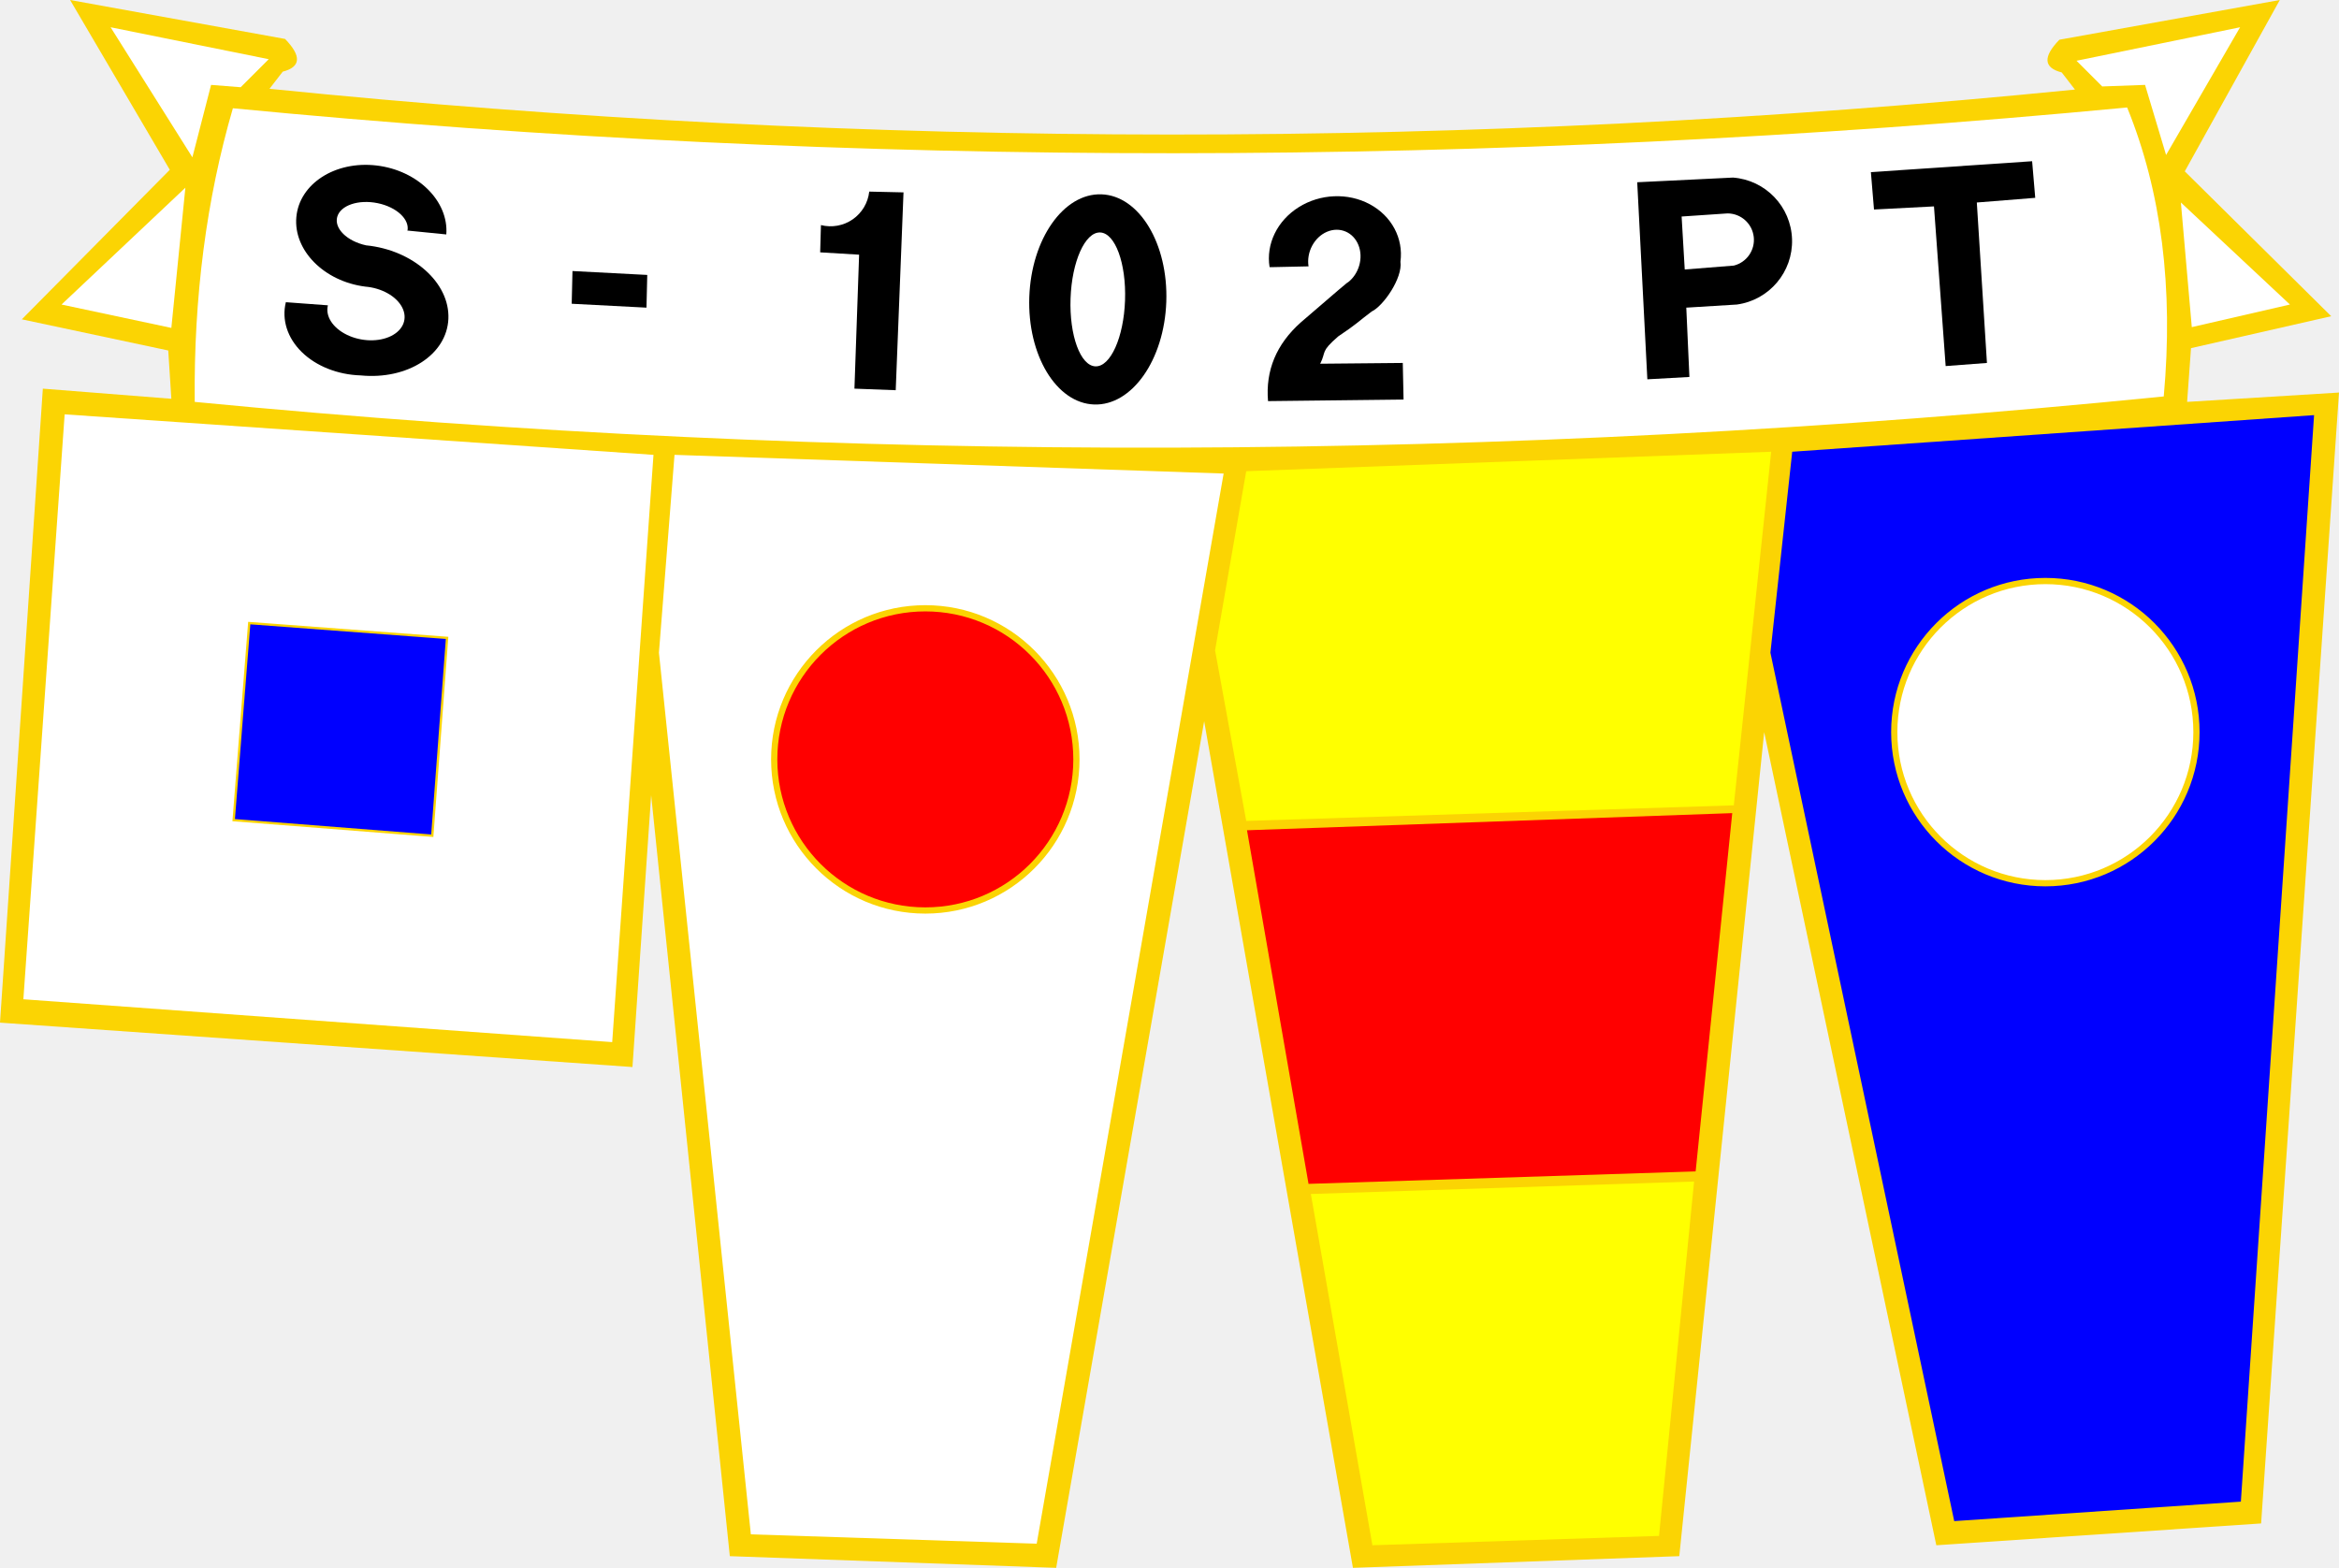
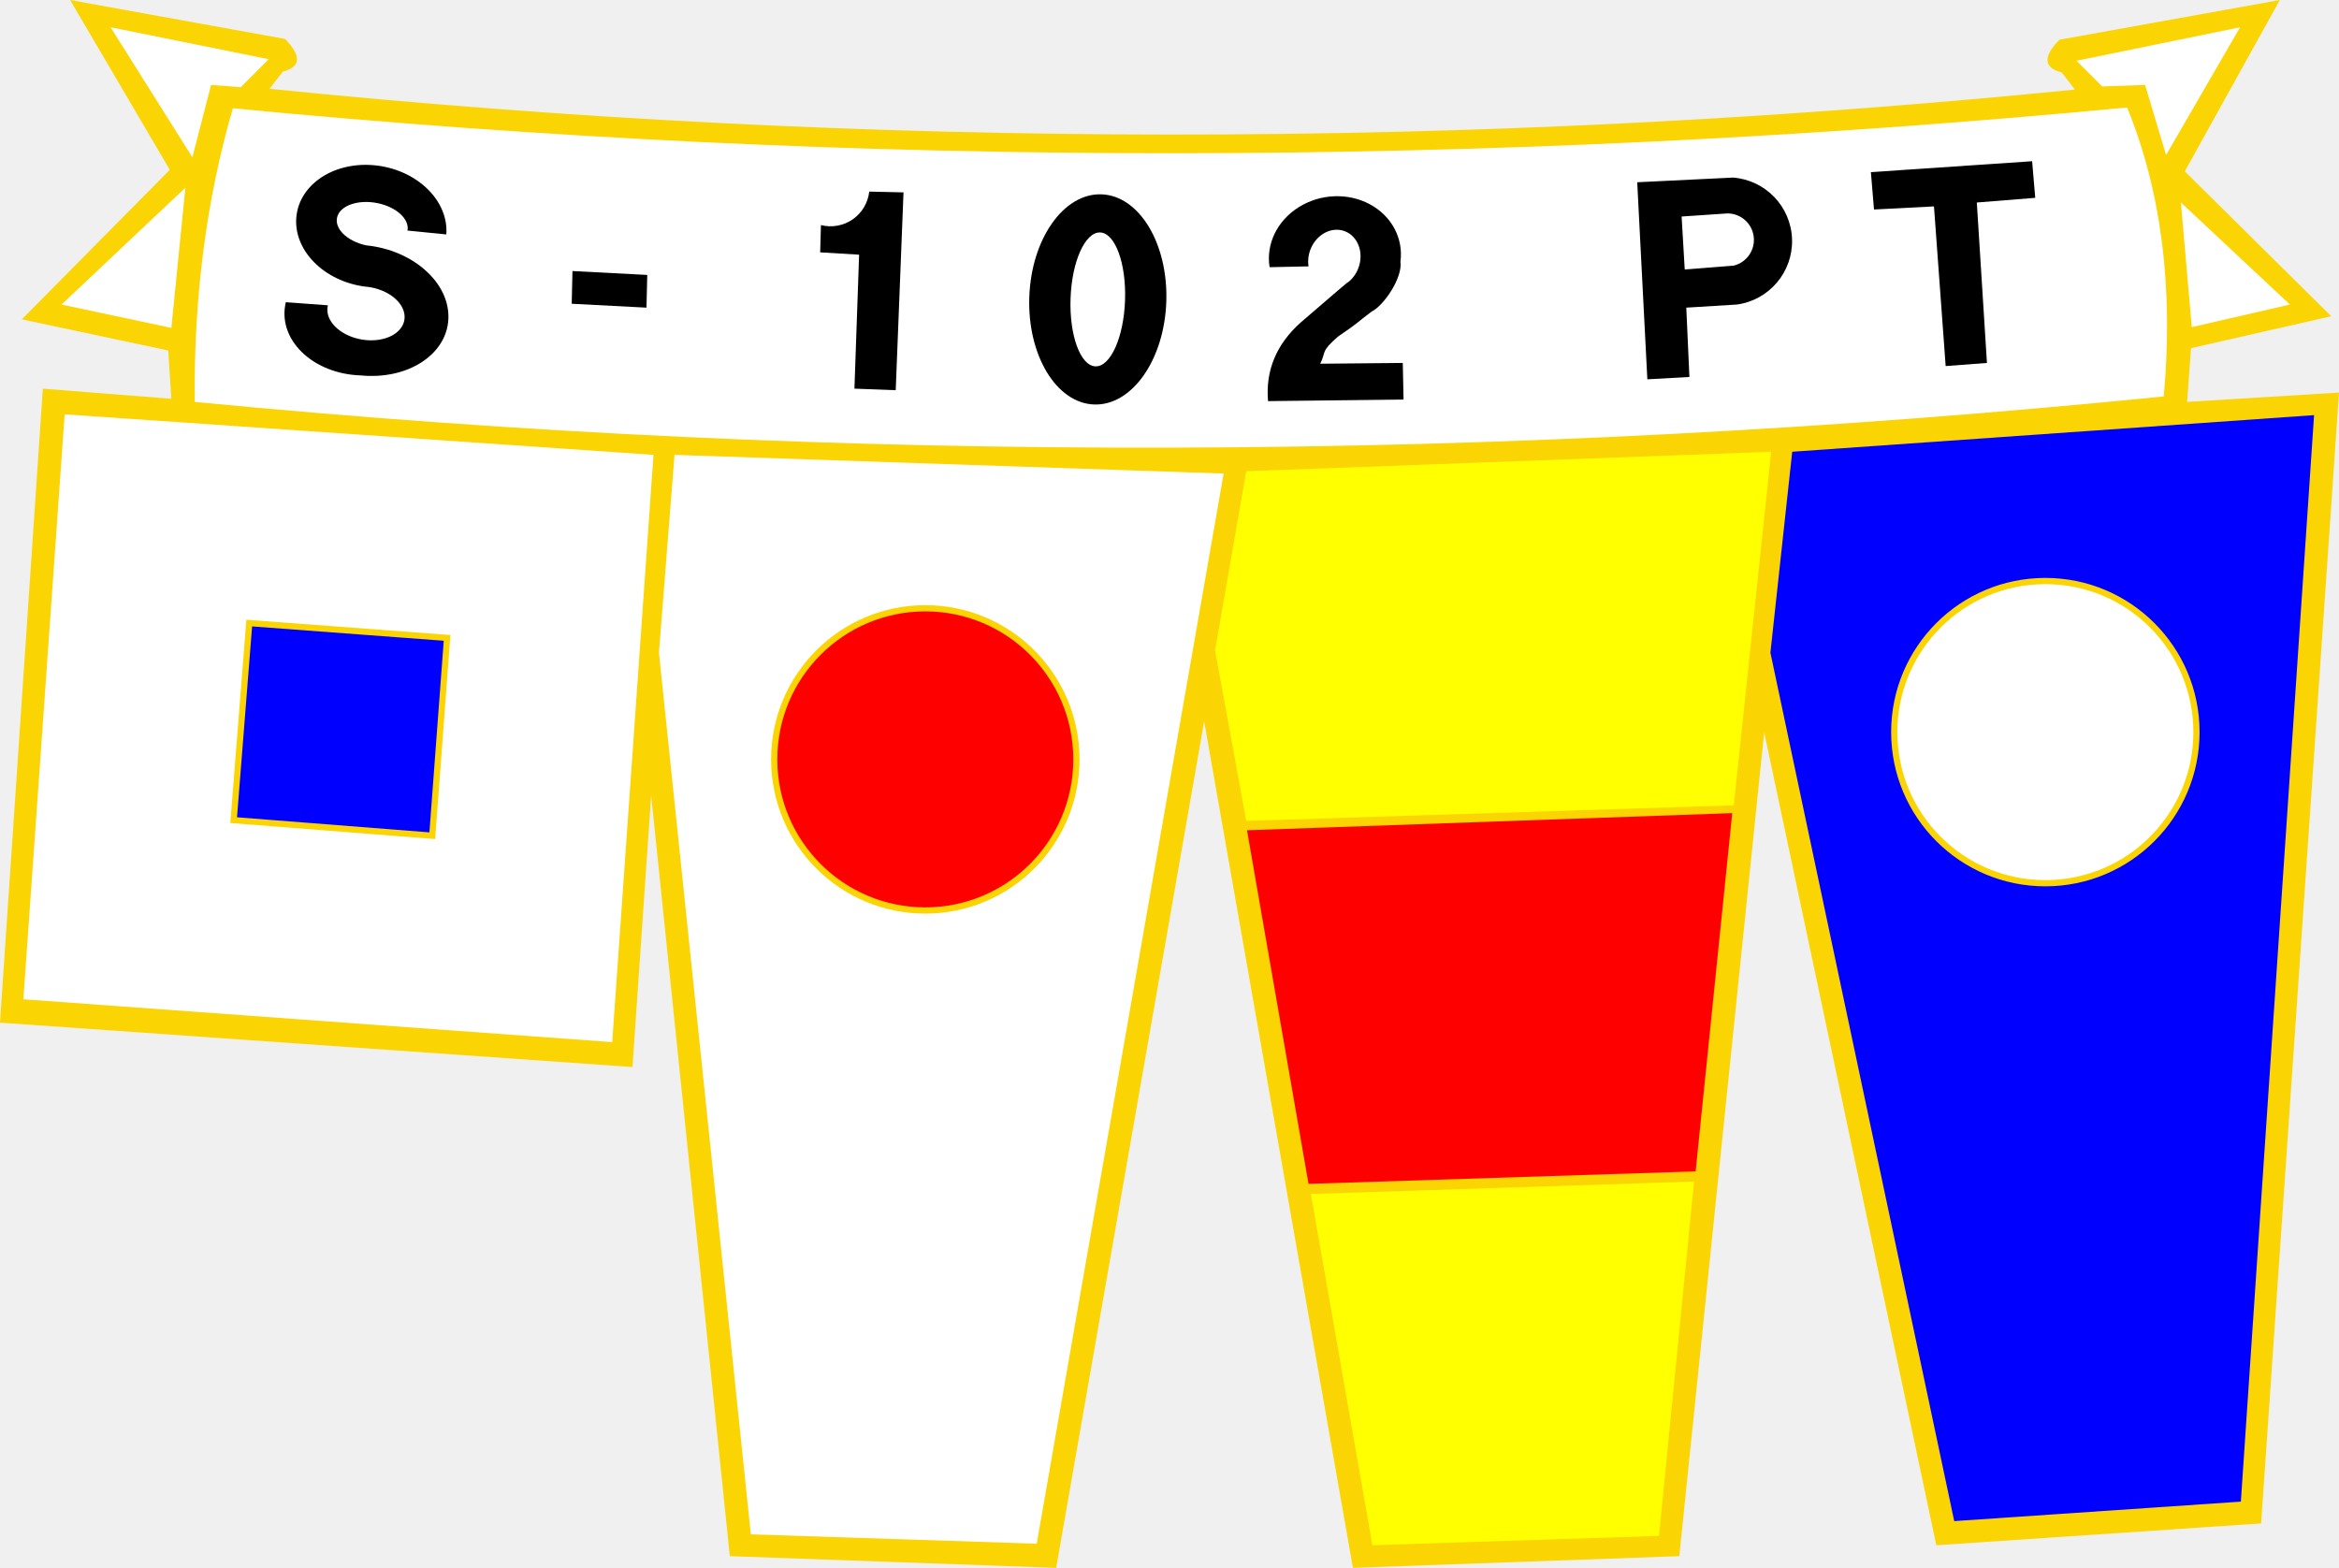
<svg xmlns="http://www.w3.org/2000/svg" version="1.1" id="Layer_1" x="0px" y="0px" width="100%" viewBox="0 0 3003 2013" enable-background="new 0 0 3003 2013" xml:space="preserve">
  <path fill="#FBD403" stroke="none" d="  M90,0 366,50   Q398,83 363,92   L346,114   Q1500,231 2664,115   L2647,93   Q2612,84 2644,51   L2927,0 2805,220 2993,406 2813,447 2808,516 3003,504 2903,1956 2486,1984  2265,940 2156,1998 1737,2013 1546,926 1356,2013 937,1998 836,1021 812,1370 0,1313 55,499         220,512 216,450 28,410 218,218 90,0 z" />
  <path fill="#FFFFFF" stroke="none" d="  M299,139  Q1500,255 2731,138  Q2797,300 2778,509  Q1500,637 250,516  Q248,314 299,139 z" />
  <path fill="#FFFFFF" stroke="none" d="M866,584 1571,608 1331,1982 964,1970 846,838 866,584 z" />
  <path fill="#0000FF" stroke="none" d="M2301,580 2971,533 2877,1928 2509,1953 2273,838 2301,580 z" />
  <path fill="#FFFFFF" stroke="none" d="M83,532 839,584 786,1338 30,1283 83,532 z" />
  <path fill="#FFFF00" stroke="none" d="M1600,605 2274,580 2226,1034 1600,1054 1560,835 1600,605 z" />
  <path fill="#FF0000" stroke="none" d="M1601,1066 2224,1044 2177,1504 1680,1520 1601,1066 z" />
  <path fill="#FFFF00" stroke="none" d="M1683,1533 2175,1517 2130,1972 1762,1984 1683,1533 z" />
  <path fill="#FFFFFF" stroke="none" d="M2666,78 2876,35 2781,199 2754,109 2699,111 2666,78 z" />
  <path fill="#FFFFFF" stroke="none" d="M142,35 345,76 309,112 271,109 247,202 142,35 z" />
  <path fill="#FFFFFF" stroke="none" d="M238,241 220,421 79,391 238,241 z" />
  <path fill="#FFFFFF" stroke="none" d="M2800,260 2940,391 2814,420 2800,260 z" />
  <path fill="#000000" stroke="none" d="  M 523,297  A 46 28 10 1 0 470 315  A 103 78 10 0 1 463 482  A 100 78 2 0 1 367 388  L 421,392   A 50 34 10 1 0 469,368  A 97 78 10 1 1 573,301         L 523,296 z" />
  <ellipse cx="1422" cy="335" rx="88" ry="135" fill="#000000" stroke="none" transform="rotate(2)" />
  <path fill="#000000" stroke="none" d="M2102,234   L 2225,228  A 82 82 0 0 1 2230 391  L 2165,395 2169,484 2115,487 2102, 234 z" />
  <path fill="#FFFFFF" stroke="none" d="M2159,278   L 2163,346 2226,341  A 34 34 0 0 0 2218 274  L 2159,278 z" />
  <path fill="#000000" stroke="none" d="  M 1630,343  A 85 77 -10 1 1 1798 336  C 1801,357 1776,393 1761,400  C 1745,412 1742,416 1718,432  C 1695,452 1703,451 1695,467  L 1801,466 1802,513 1628,515  Q 1623,456 1670,414  Q 1736,357 1730,363  A 33 38 20 1 0 1680,342  L 1633,343  z" />
  <path fill="#000000" stroke="none" d="M2402,221 2609,207 2613,254 2538,260 2551,466 2498,470 2483,265 2406,269 2402,221 z" />
  <path fill="#000000" stroke="none" d="M1116,246   L1160,247 1150,501 1097,499 1103,327 1053,324 1054,289  A 50 50 0 0 0 1116,246 z" />
  <path fill="#000000" stroke="none" d="M735,348 831,353 830,395 734,390 735,348 z" />
  <ellipse cx="1422" cy="335" rx="35" ry="86" fill="#FFFFFF" stroke="none" transform="rotate(2)" />
  <circle cx="1188" cy="975" r="194" stroke="#FBD403" stroke-width="8" fill="#FF0000" />
  <circle cx="2626" cy="940" r="194" stroke="#FBD403" stroke-width="8" fill="#FFFFFF" />
-   <path fill="#0000FF" stroke="#FBD403" stroke-width="3" d="M320,800 574,819 555,1073 300,1053 320,800 z" />
+   <path fill="#0000FF" stroke="#FBD403" stroke-width="8" d="M320,800 574,819 555,1073 300,1053 320,800 z" />
</svg>
